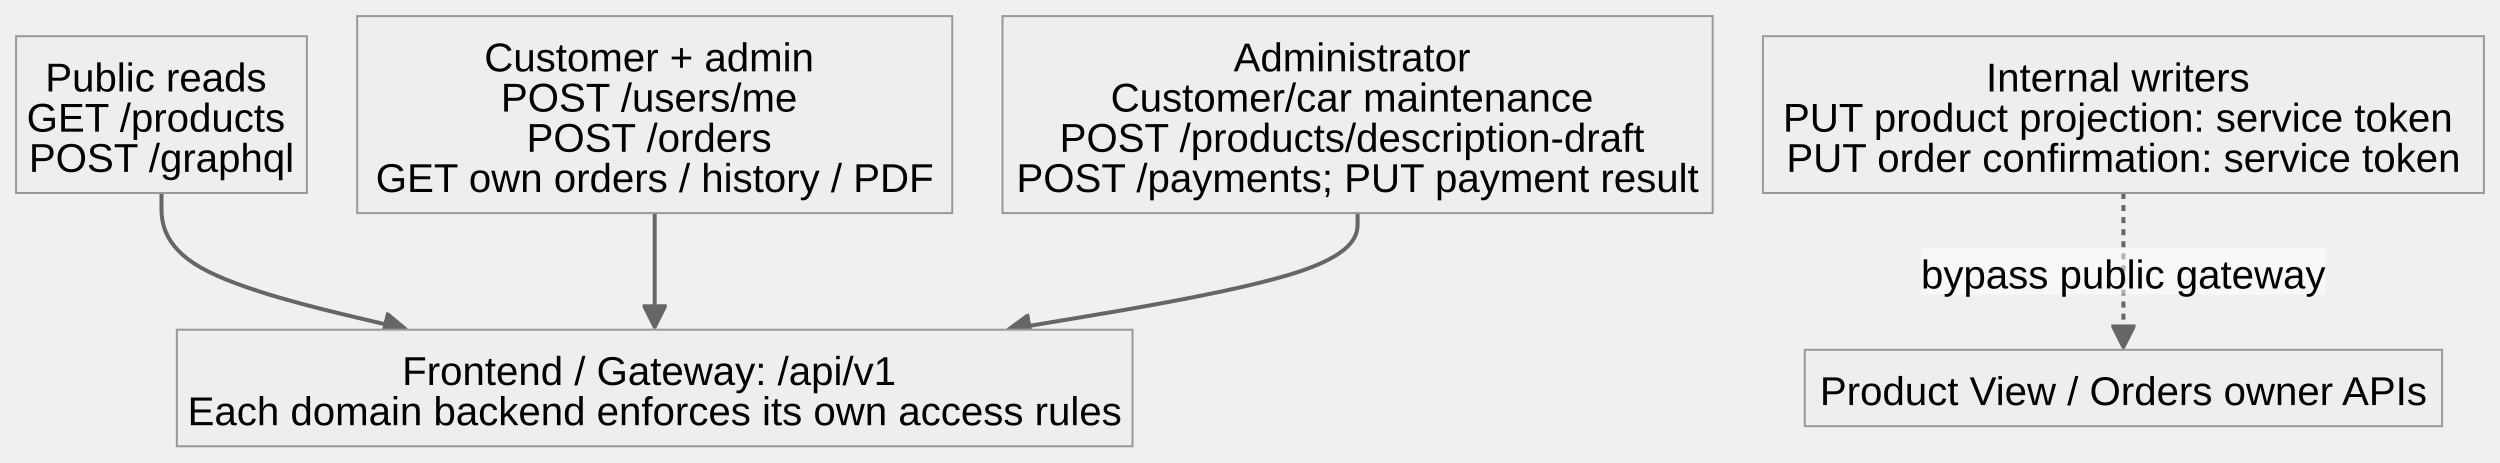
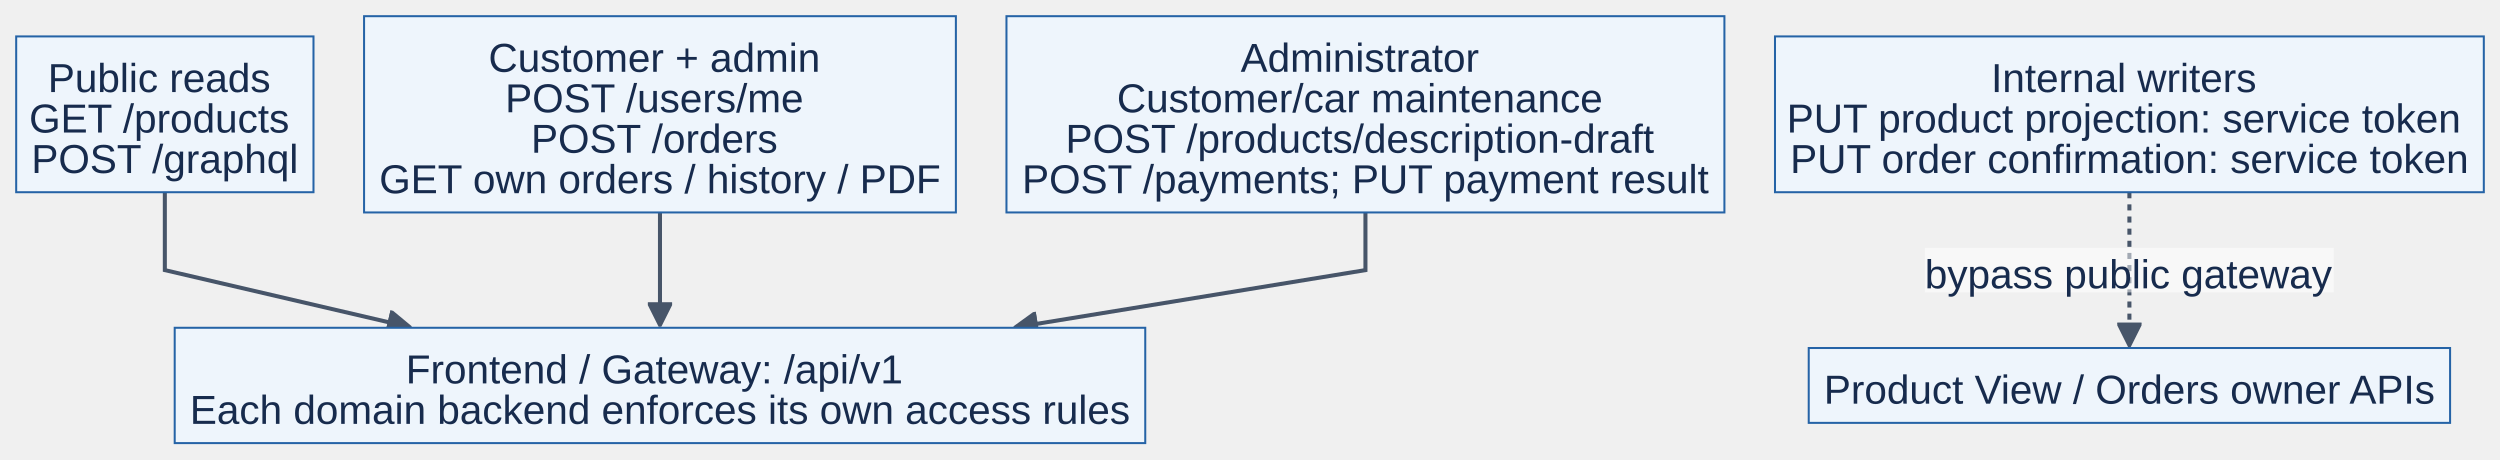
- <svg xmlns="http://www.w3.org/2000/svg" aria-roledescription="flowchart-v2" role="graphics-document document" viewBox="-8 -8 1243.605 230" style="max-width: 1243.605px;" width="100%" id="overview-api-contracts">
-   <style>#overview-api-contracts{font-family:"trebuchet ms",verdana,arial,sans-serif;font-size:20px;fill:#000000;}#overview-api-contracts .error-icon{fill:#552222;}#overview-api-contracts .error-text{fill:#552222;stroke:#552222;}#overview-api-contracts .edge-thickness-normal{stroke-width:2px;}#overview-api-contracts .edge-thickness-thick{stroke-width:3.5px;}#overview-api-contracts .edge-pattern-solid{stroke-dasharray:0;}#overview-api-contracts .edge-pattern-dashed{stroke-dasharray:3;}#overview-api-contracts .edge-pattern-dotted{stroke-dasharray:2;}#overview-api-contracts .marker{fill:#666;stroke:#666;}#overview-api-contracts .marker.cross{stroke:#666;}#overview-api-contracts svg{font-family:"trebuchet ms",verdana,arial,sans-serif;font-size:20px;}#overview-api-contracts .label{font-family:"trebuchet ms",verdana,arial,sans-serif;color:#000000;}#overview-api-contracts .cluster-label text{fill:#333;}#overview-api-contracts .cluster-label span,#overview-api-contracts p{color:#333;}#overview-api-contracts .label text,#overview-api-contracts span,#overview-api-contracts p{fill:#000000;color:#000000;}#overview-api-contracts .node rect,#overview-api-contracts .node circle,#overview-api-contracts .node ellipse,#overview-api-contracts .node polygon,#overview-api-contracts .node path{fill:#eee;stroke:#999;stroke-width:1px;}#overview-api-contracts .flowchart-label text{text-anchor:middle;}#overview-api-contracts .node .katex path{fill:#000;stroke:#000;stroke-width:1px;}#overview-api-contracts .node .label{text-align:center;}#overview-api-contracts .node.clickable{cursor:pointer;}#overview-api-contracts .arrowheadPath{fill:#333333;}#overview-api-contracts .edgePath .path{stroke:#666;stroke-width:2.0px;}#overview-api-contracts .flowchart-link{stroke:#666;fill:none;}#overview-api-contracts .edgeLabel{background-color:white;text-align:center;}#overview-api-contracts .edgeLabel rect{opacity:0.5;background-color:white;fill:white;}#overview-api-contracts .labelBkg{background-color:rgba(255, 255, 255, 0.5);}#overview-api-contracts .cluster rect{fill:hsl(0, 0%, 98.922%);stroke:#707070;stroke-width:1px;}#overview-api-contracts .cluster text{fill:#333;}#overview-api-contracts .cluster span,#overview-api-contracts p{color:#333;}#overview-api-contracts div.mermaidTooltip{position:absolute;text-align:center;max-width:200px;padding:2px;font-family:"trebuchet ms",verdana,arial,sans-serif;font-size:12px;background:hsl(-160, 0%, 93.333%);border:1px solid #707070;border-radius:2px;pointer-events:none;z-index:100;}#overview-api-contracts .flowchartTitleText{text-anchor:middle;font-size:18px;fill:#000000;}#overview-api-contracts :root{--mermaid-font-family:"trebuchet ms",verdana,arial,sans-serif;}</style>
+ <svg xmlns="http://www.w3.org/2000/svg" aria-roledescription="flowchart-v2" role="graphics-document document" viewBox="-8 -8 1235.604 227" style="max-width: 1235.604px;" width="100%" id="overview-api-contracts">
+   <style>#overview-api-contracts{font-family:Arial,Helvetica,sans-serif;font-size:20px;fill:#172b4d;}#overview-api-contracts .error-icon{fill:#f4f0fa;}#overview-api-contracts .error-text{fill:#0b0f05;stroke:#0b0f05;}#overview-api-contracts .edge-thickness-normal{stroke-width:2px;}#overview-api-contracts .edge-thickness-thick{stroke-width:3.5px;}#overview-api-contracts .edge-pattern-solid{stroke-dasharray:0;}#overview-api-contracts .edge-pattern-dashed{stroke-dasharray:3;}#overview-api-contracts .edge-pattern-dotted{stroke-dasharray:2;}#overview-api-contracts .marker{fill:#475569;stroke:#475569;}#overview-api-contracts .marker.cross{stroke:#475569;}#overview-api-contracts svg{font-family:Arial,Helvetica,sans-serif;font-size:20px;}#overview-api-contracts .label{font-family:Arial,Helvetica,sans-serif;color:#172b4d;}#overview-api-contracts .cluster-label text{fill:#0b0f05;}#overview-api-contracts .cluster-label span,#overview-api-contracts p{color:#0b0f05;}#overview-api-contracts .label text,#overview-api-contracts span,#overview-api-contracts p{fill:#172b4d;color:#172b4d;}#overview-api-contracts .node rect,#overview-api-contracts .node circle,#overview-api-contracts .node ellipse,#overview-api-contracts .node polygon,#overview-api-contracts .node path{fill:#eef5fc;stroke:#2563a6;stroke-width:1px;}#overview-api-contracts .flowchart-label text{text-anchor:middle;}#overview-api-contracts .node .katex path{fill:#000;stroke:#000;stroke-width:1px;}#overview-api-contracts .node .label{text-align:center;}#overview-api-contracts .node.clickable{cursor:pointer;}#overview-api-contracts .arrowheadPath{fill:#0b0b0b;}#overview-api-contracts .edgePath .path{stroke:#475569;stroke-width:2.0px;}#overview-api-contracts .flowchart-link{stroke:#475569;fill:none;}#overview-api-contracts .edgeLabel{background-color:#ffffff;text-align:center;}#overview-api-contracts .edgeLabel rect{opacity:0.5;background-color:#ffffff;fill:#ffffff;}#overview-api-contracts .labelBkg{background-color:rgba(255, 255, 255, 0.5);}#overview-api-contracts .cluster rect{fill:#f4f0fa;stroke:hsl(264, 10%, 86.078%);stroke-width:1px;}#overview-api-contracts .cluster text{fill:#0b0f05;}#overview-api-contracts .cluster span,#overview-api-contracts p{color:#0b0f05;}#overview-api-contracts div.mermaidTooltip{position:absolute;text-align:center;max-width:200px;padding:2px;font-family:Arial,Helvetica,sans-serif;font-size:12px;background:#f4f0fa;border:1px solid hsl(264, 10%, 86.078%);border-radius:2px;pointer-events:none;z-index:100;}#overview-api-contracts .flowchartTitleText{text-anchor:middle;font-size:18px;fill:#172b4d;}#overview-api-contracts :root{--mermaid-font-family:"trebuchet ms",verdana,arial,sans-serif;}</style>
  <g>
    <marker orient="auto" markerHeight="12" markerWidth="12" markerUnits="userSpaceOnUse" refY="5" refX="6" viewBox="0 0 10 10" class="marker flowchart" id="overview-api-contracts_flowchart-pointEnd">
      <path style="stroke-width: 1; stroke-dasharray: 1, 0;" class="arrowMarkerPath" d="M 0 0 L 10 5 L 0 10 z" />
    </marker>
    <marker orient="auto" markerHeight="12" markerWidth="12" markerUnits="userSpaceOnUse" refY="5" refX="4.5" viewBox="0 0 10 10" class="marker flowchart" id="overview-api-contracts_flowchart-pointStart">
      <path style="stroke-width: 1; stroke-dasharray: 1, 0;" class="arrowMarkerPath" d="M 0 5 L 10 10 L 10 0 z" />
    </marker>
    <marker orient="auto" markerHeight="11" markerWidth="11" markerUnits="userSpaceOnUse" refY="5" refX="11" viewBox="0 0 10 10" class="marker flowchart" id="overview-api-contracts_flowchart-circleEnd">
      <circle style="stroke-width: 1; stroke-dasharray: 1, 0;" class="arrowMarkerPath" r="5" cy="5" cx="5" />
    </marker>
    <marker orient="auto" markerHeight="11" markerWidth="11" markerUnits="userSpaceOnUse" refY="5" refX="-1" viewBox="0 0 10 10" class="marker flowchart" id="overview-api-contracts_flowchart-circleStart">
      <circle style="stroke-width: 1; stroke-dasharray: 1, 0;" class="arrowMarkerPath" r="5" cy="5" cx="5" />
    </marker>
    <marker orient="auto" markerHeight="11" markerWidth="11" markerUnits="userSpaceOnUse" refY="5.2" refX="12" viewBox="0 0 11 11" class="marker cross flowchart" id="overview-api-contracts_flowchart-crossEnd">
      <path style="stroke-width: 2; stroke-dasharray: 1, 0;" class="arrowMarkerPath" d="M 1,1 l 9,9 M 10,1 l -9,9" />
    </marker>
    <marker orient="auto" markerHeight="11" markerWidth="11" markerUnits="userSpaceOnUse" refY="5.2" refX="-1" viewBox="0 0 11 11" class="marker cross flowchart" id="overview-api-contracts_flowchart-crossStart">
      <path style="stroke-width: 2; stroke-dasharray: 1, 0;" class="arrowMarkerPath" d="M 1,1 l 9,9 M 10,1 l -9,9" />
    </marker>
    <g class="root">
      <g class="clusters" />
      <g class="edgePaths">
-         <path marker-end="url(#overview-api-contracts_flowchart-pointEnd)" style="fill:none;" class="edge-thickness-normal edge-pattern-solid flowchart-link LS-Public LE-Boundary" id="L-Public-Boundary-0" d="M72.328,88L72.328,94.5C72.328,101,72.328,114,91.914,125.13C111.499,136.26,150.67,145.52,170.256,150.151L189.842,154.781" />
-         <path marker-end="url(#overview-api-contracts_flowchart-pointEnd)" style="fill:none;" class="edge-thickness-normal edge-pattern-solid flowchart-link LS-Customer LE-Boundary" id="L-Customer-Boundary-0" d="M317.671,98L317.671,102.833C317.671,107.667,317.671,117.333,317.671,126.117C317.671,134.9,317.671,142.8,317.671,146.75L317.671,150.7" />
-         <path marker-end="url(#overview-api-contracts_flowchart-pointEnd)" style="fill:none;" class="edge-thickness-normal edge-pattern-solid flowchart-link LS-Admin LE-Boundary" id="L-Admin-Boundary-0" d="M667.317,98L667.317,102.833C667.317,107.667,667.317,117.333,639.052,126.855C610.786,136.378,554.254,145.755,525.988,150.444L497.723,155.133" />
-         <path marker-end="url(#overview-api-contracts_flowchart-pointEnd)" style="fill:none;stroke-width:2px;stroke-dasharray:3;" class="edge-thickness-normal edge-pattern-dotted flowchart-link LS-Internal LE-Owners" id="L-Internal-Owners-0" d="M1048.277,88L1048.277,94.5C1048.277,101,1048.277,114,1048.277,126.117C1048.277,138.233,1048.277,149.467,1048.277,155.083L1048.277,160.7" />
+         <path marker-end="url(#overview-api-contracts_flowchart-pointEnd)" style="fill:none;" class="edge-thickness-normal edge-pattern-solid flowchart-link LS-Public LE-Boundary" id="L-Public-Boundary-0" d="M73.469,87L73.469,125.5L190.666,152.798" />
+         <path marker-end="url(#overview-api-contracts_flowchart-pointEnd)" style="fill:none;" class="edge-thickness-normal edge-pattern-solid flowchart-link LS-Customer LE-Boundary" id="L-Customer-Boundary-0" d="M318.188,97L318.188,125.5L318.188,148.7" />
+         <path marker-end="url(#overview-api-contracts_flowchart-pointEnd)" style="fill:none;" class="edge-thickness-normal edge-pattern-solid flowchart-link LS-Admin LE-Boundary" id="L-Admin-Boundary-0" d="M666.856,97L666.856,125.5L497.753,153.145" />
+         <path marker-end="url(#overview-api-contracts_flowchart-pointEnd)" style="fill:none;stroke-width:2px;stroke-dasharray:3;" class="edge-thickness-normal edge-pattern-dotted flowchart-link LS-Internal LE-Owners" id="L-Internal-Owners-0" d="M1044.439,87L1044.439,125.5L1044.439,158.7" />
      </g>
      <g class="edgeLabels">
        <g class="edgeLabel">
          <g transform="translate(0, 0)" class="label">
            <rect height="0" width="0" ry="0" rx="0" />
            <text style="">
              <tspan class="row" x="0" dy="1em" xml:space="preserve" />
            </text>
          </g>
        </g>
        <g class="edgeLabel">
          <g transform="translate(0, 0)" class="label">
            <rect height="0" width="0" ry="0" rx="0" />
            <text style="">
              <tspan class="row" x="0" dy="1em" xml:space="preserve" />
            </text>
          </g>
        </g>
        <g class="edgeLabel">
          <g transform="translate(0, 0)" class="label">
            <rect height="0" width="0" ry="0" rx="0" />
            <text style="">
              <tspan class="row" x="0" dy="1em" xml:space="preserve" />
            </text>
          </g>
        </g>
-         <g transform="translate(1048.277, 127)" class="edgeLabel">
-           <g transform="translate(-100.6953, -11.5)" class="label">
-             <rect height="23.002" width="201.309" ry="0" rx="0" />
+         <g transform="translate(1044.439, 125.5)" class="edgeLabel">
+           <g transform="translate(-101.1152, -11)" class="label">
+             <rect height="22.002" width="202.149" ry="0" rx="0" />
            <text style="">
              <tspan class="row" x="0" dy="1em" xml:space="preserve">bypass public gateway</tspan>
            </text>
          </g>
        </g>
      </g>
      <g class="nodes">
-         <g transform="translate(72.32812, 49)" data-id="Public" data-node="true" id="flowchart-Public-35" class="node default default flowchart-label">
-           <rect height="78" width="144.656" y="-39" x="-72.328" ry="0" rx="0" style="" class="basic label-container" />
-           <g transform="translate(0, -31.5)" style="" class="label">
+         <g transform="translate(73.46875, 48.5)" data-id="Public" data-node="true" id="flowchart-Public-13" class="node default default flowchart-label">
+           <rect height="77" width="146.938" y="-38.5" x="-73.469" ry="0" rx="0" style="" class="basic label-container" />
+           <g transform="translate(0, -31)" style="" class="label">
            <rect />
            <text style="">
              <tspan class="row" x="0" dy="1em" xml:space="preserve">Public reads</tspan>
              <tspan class="row" x="0" dy="1em" xml:space="preserve">GET /products</tspan>
              <tspan class="row" x="0" dy="1em" xml:space="preserve">POST /graphql</tspan>
            </text>
          </g>
        </g>
-         <g transform="translate(317.6709, 49)" data-id="Customer" data-node="true" id="flowchart-Customer-36" class="node default default flowchart-label">
-           <rect height="98" width="296.029" y="-49" x="-148.015" ry="0" rx="0" style="" class="basic label-container" />
-           <g transform="translate(0, -41.5)" style="" class="label">
+         <g transform="translate(318.1875, 48.5)" data-id="Customer" data-node="true" id="flowchart-Customer-14" class="node default default flowchart-label">
+           <rect height="97" width="292.5" y="-48.5" x="-146.25" ry="0" rx="0" style="" class="basic label-container" />
+           <g transform="translate(0, -41)" style="" class="label">
            <rect />
            <text style="">
              <tspan class="row" x="0" dy="1em" xml:space="preserve">Customer + admin</tspan>
              <tspan class="row" x="0" dy="1em" xml:space="preserve">POST /users/me</tspan>
              <tspan class="row" x="0" dy="1em" xml:space="preserve">POST /orders</tspan>
              <tspan class="row" x="0" dy="1em" xml:space="preserve">GET own orders / history / PDF</tspan>
            </text>
          </g>
        </g>
-         <g transform="translate(667.3174, 49)" data-id="Admin" data-node="true" id="flowchart-Admin-37" class="node default default flowchart-label">
-           <rect height="98" width="353.264" y="-49" x="-176.632" ry="0" rx="0" style="" class="basic label-container" />
-           <g transform="translate(0, -41.5)" style="" class="label">
+         <g transform="translate(666.8564, 48.5)" data-id="Admin" data-node="true" id="flowchart-Admin-15" class="node default default flowchart-label">
+           <rect height="97" width="354.838" y="-48.5" x="-177.419" ry="0" rx="0" style="" class="basic label-container" />
+           <g transform="translate(0, -41)" style="" class="label">
            <rect />
            <text style="">
              <tspan class="row" x="0" dy="1em" xml:space="preserve">Administrator</tspan>
              <tspan class="row" x="0" dy="1em" xml:space="preserve">Customer/car maintenance</tspan>
              <tspan class="row" x="0" dy="1em" xml:space="preserve">POST /products/description-draft</tspan>
              <tspan class="row" x="0" dy="1em" xml:space="preserve">POST /payments; PUT payment result</tspan>
            </text>
          </g>
        </g>
-         <g transform="translate(317.6709, 185)" data-id="Boundary" data-node="true" id="flowchart-Boundary-38" class="node default default flowchart-label">
-           <rect height="58" width="475.391" y="-29" x="-237.695" ry="0" rx="0" style="" class="basic label-container" />
-           <g transform="translate(0, -21.5)" style="" class="label">
+         <g transform="translate(318.1875, 182.5)" data-id="Boundary" data-node="true" id="flowchart-Boundary-16" class="node default default flowchart-label">
+           <rect height="57" width="479.688" y="-28.5" x="-239.844" ry="0" rx="0" style="" class="basic label-container" />
+           <g transform="translate(0, -21)" style="" class="label">
            <rect />
            <text style="">
              <tspan class="row" x="0" dy="1em" xml:space="preserve">Frontend / Gateway: /api/v1</tspan>
              <tspan class="row" x="0" dy="1em" xml:space="preserve">Each domain backend enforces its own access rules</tspan>
            </text>
          </g>
        </g>
-         <g transform="translate(1048.277, 49)" data-id="Internal" data-node="true" id="flowchart-Internal-39" class="node default default flowchart-label">
-           <rect height="78" width="358.656" y="-39" x="-179.328" ry="0" rx="0" style="" class="basic label-container" />
-           <g transform="translate(0, -31.5)" style="" class="label">
+         <g transform="translate(1044.439, 48.5)" data-id="Internal" data-node="true" id="flowchart-Internal-17" class="node default default flowchart-label">
+           <rect height="77" width="350.328" y="-38.5" x="-175.164" ry="0" rx="0" style="" class="basic label-container" />
+           <g transform="translate(0, -31)" style="" class="label">
            <rect />
            <text style="">
              <tspan class="row" x="0" dy="1em" xml:space="preserve">Internal writers</tspan>
              <tspan class="row" x="0" dy="1em" xml:space="preserve">PUT product projection: service token</tspan>
              <tspan class="row" x="0" dy="1em" xml:space="preserve">PUT order confirmation: service token</tspan>
            </text>
          </g>
        </g>
-         <g transform="translate(1048.277, 185)" data-id="Owners" data-node="true" id="flowchart-Owners-47" class="node default default flowchart-label">
-           <rect height="38" width="317.031" y="-19" x="-158.516" ry="0" rx="0" style="" class="basic label-container" />
-           <g transform="translate(0, -11.5)" style="" class="label">
+         <g transform="translate(1044.439, 182.5)" data-id="Owners" data-node="true" id="flowchart-Owners-25" class="node default default flowchart-label">
+           <rect height="37" width="316.984" y="-18.5" x="-158.492" ry="0" rx="0" style="" class="basic label-container" />
+           <g transform="translate(0, -11)" style="" class="label">
            <rect />
            <text style="">
              <tspan class="row" x="0" dy="1em" xml:space="preserve">Product View / Orders owner APIs</tspan>
            </text>
          </g>
        </g>
      </g>
    </g>
  </g>
</svg>
